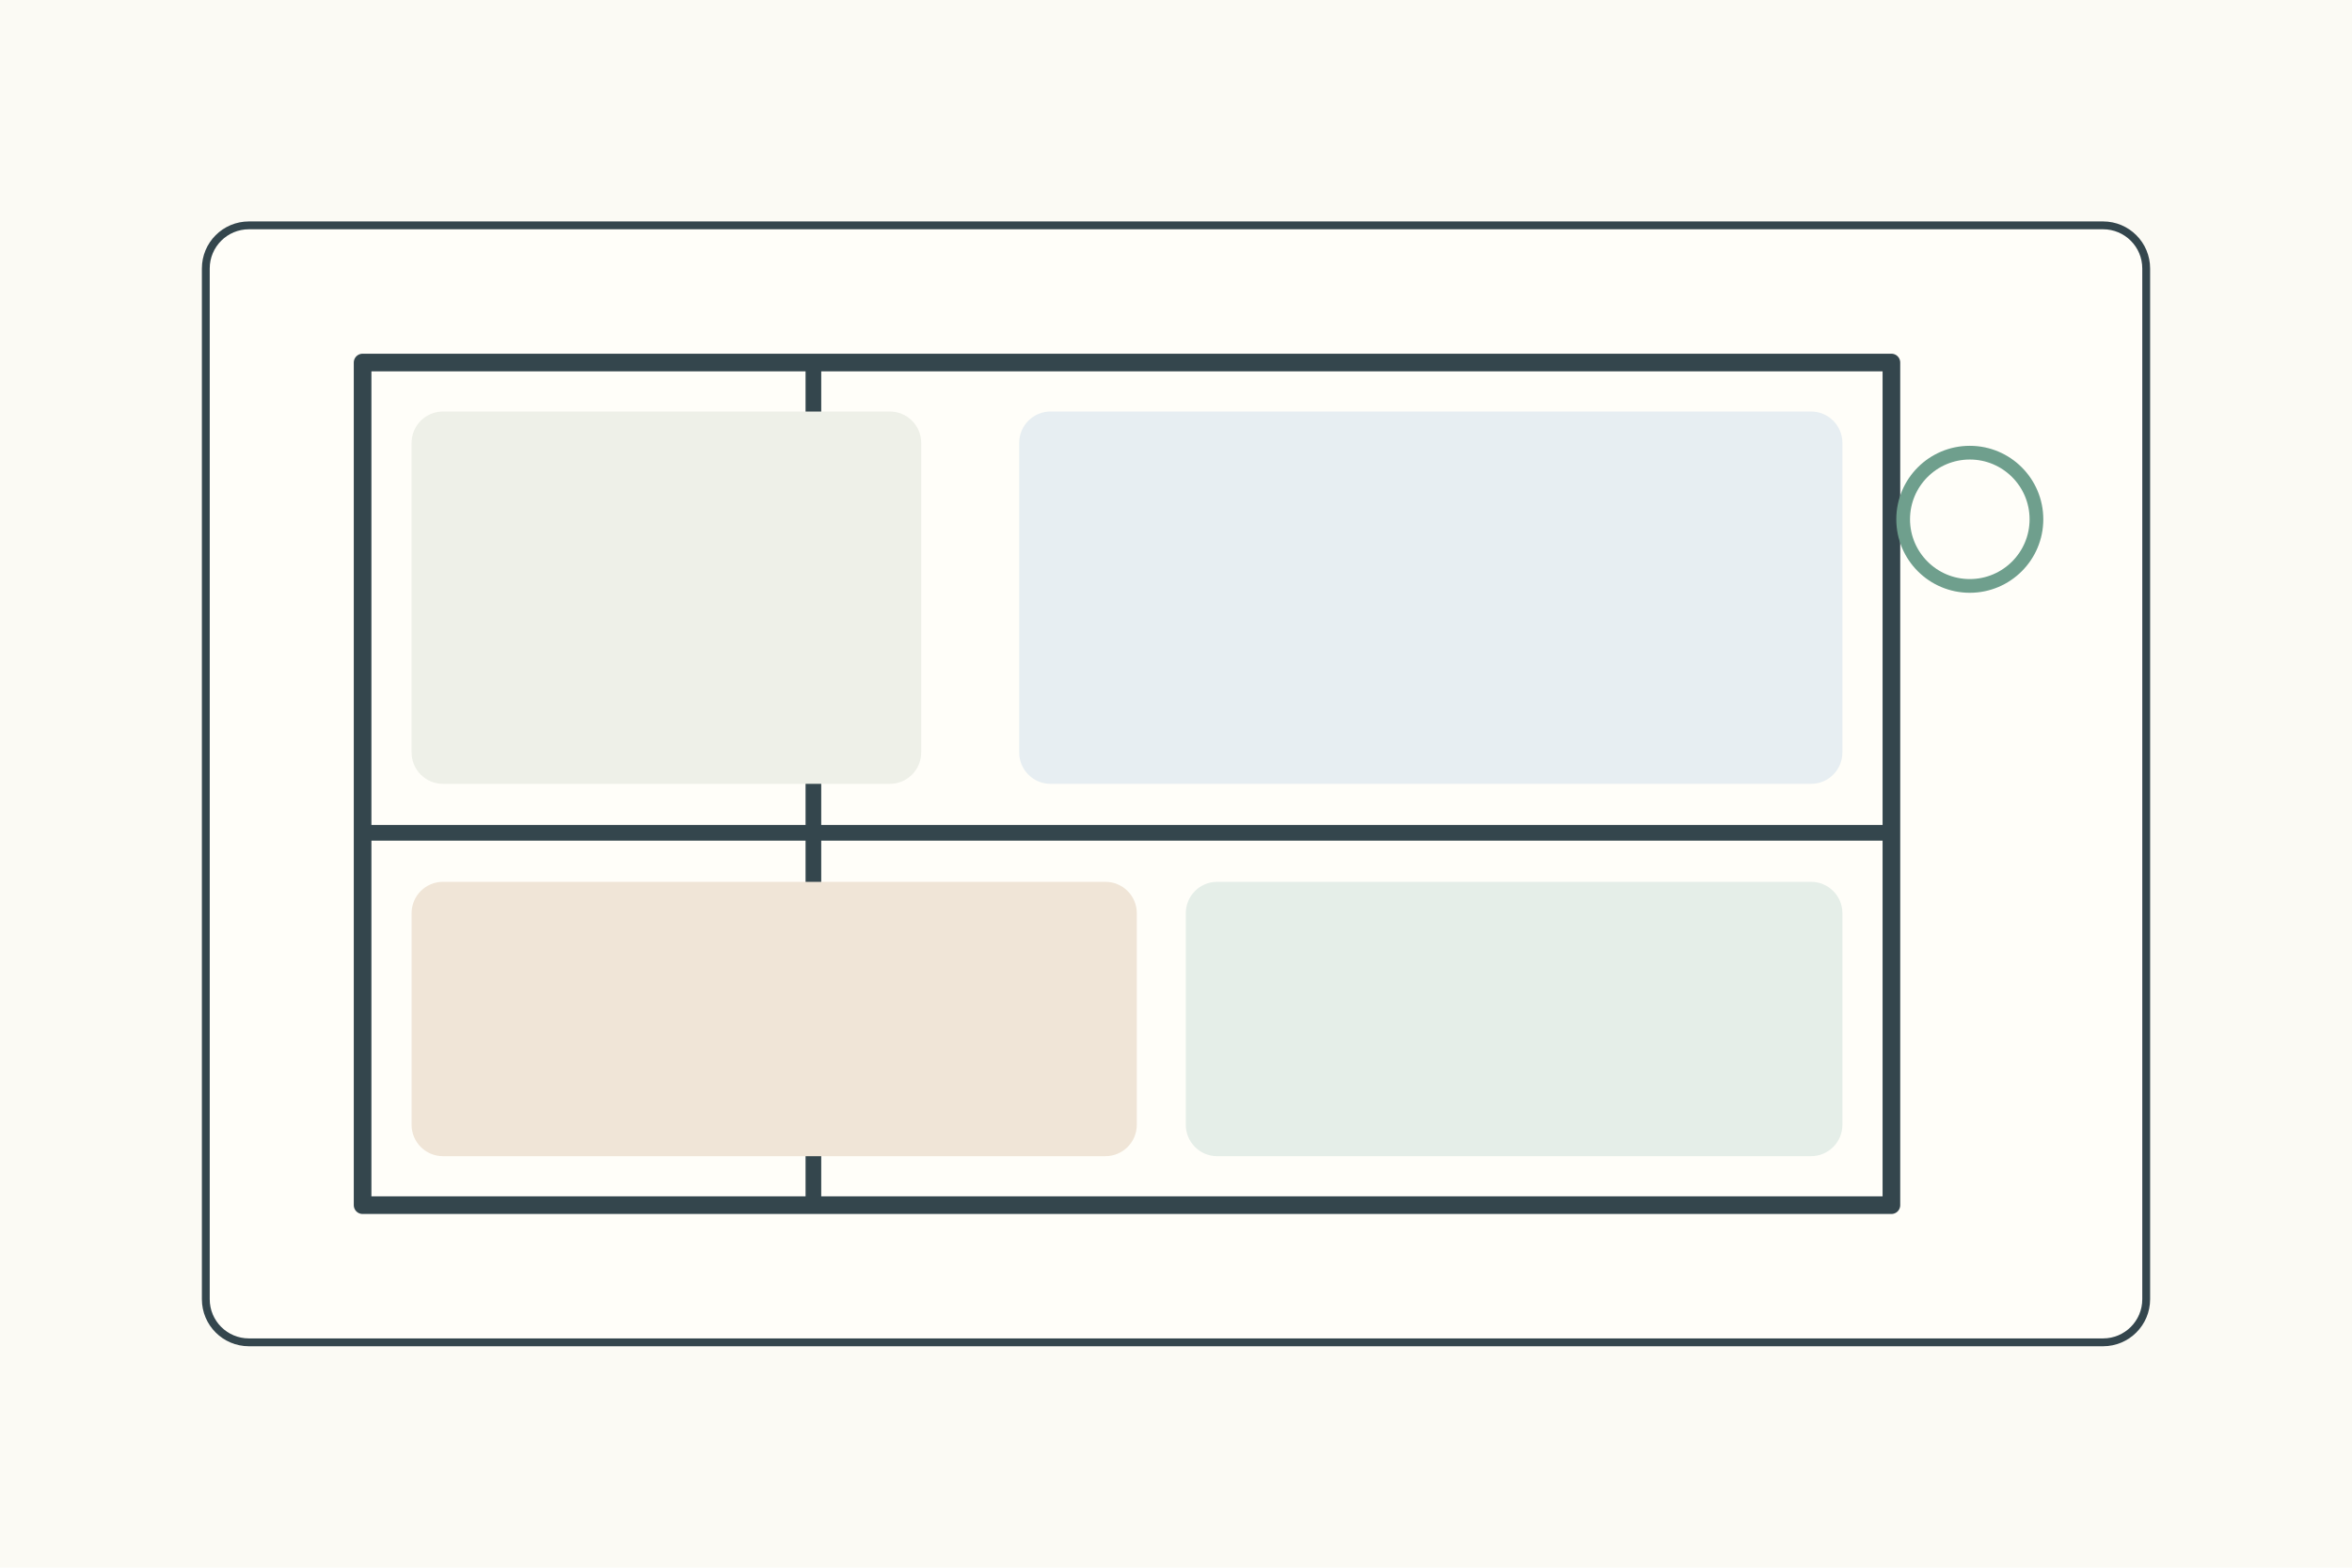
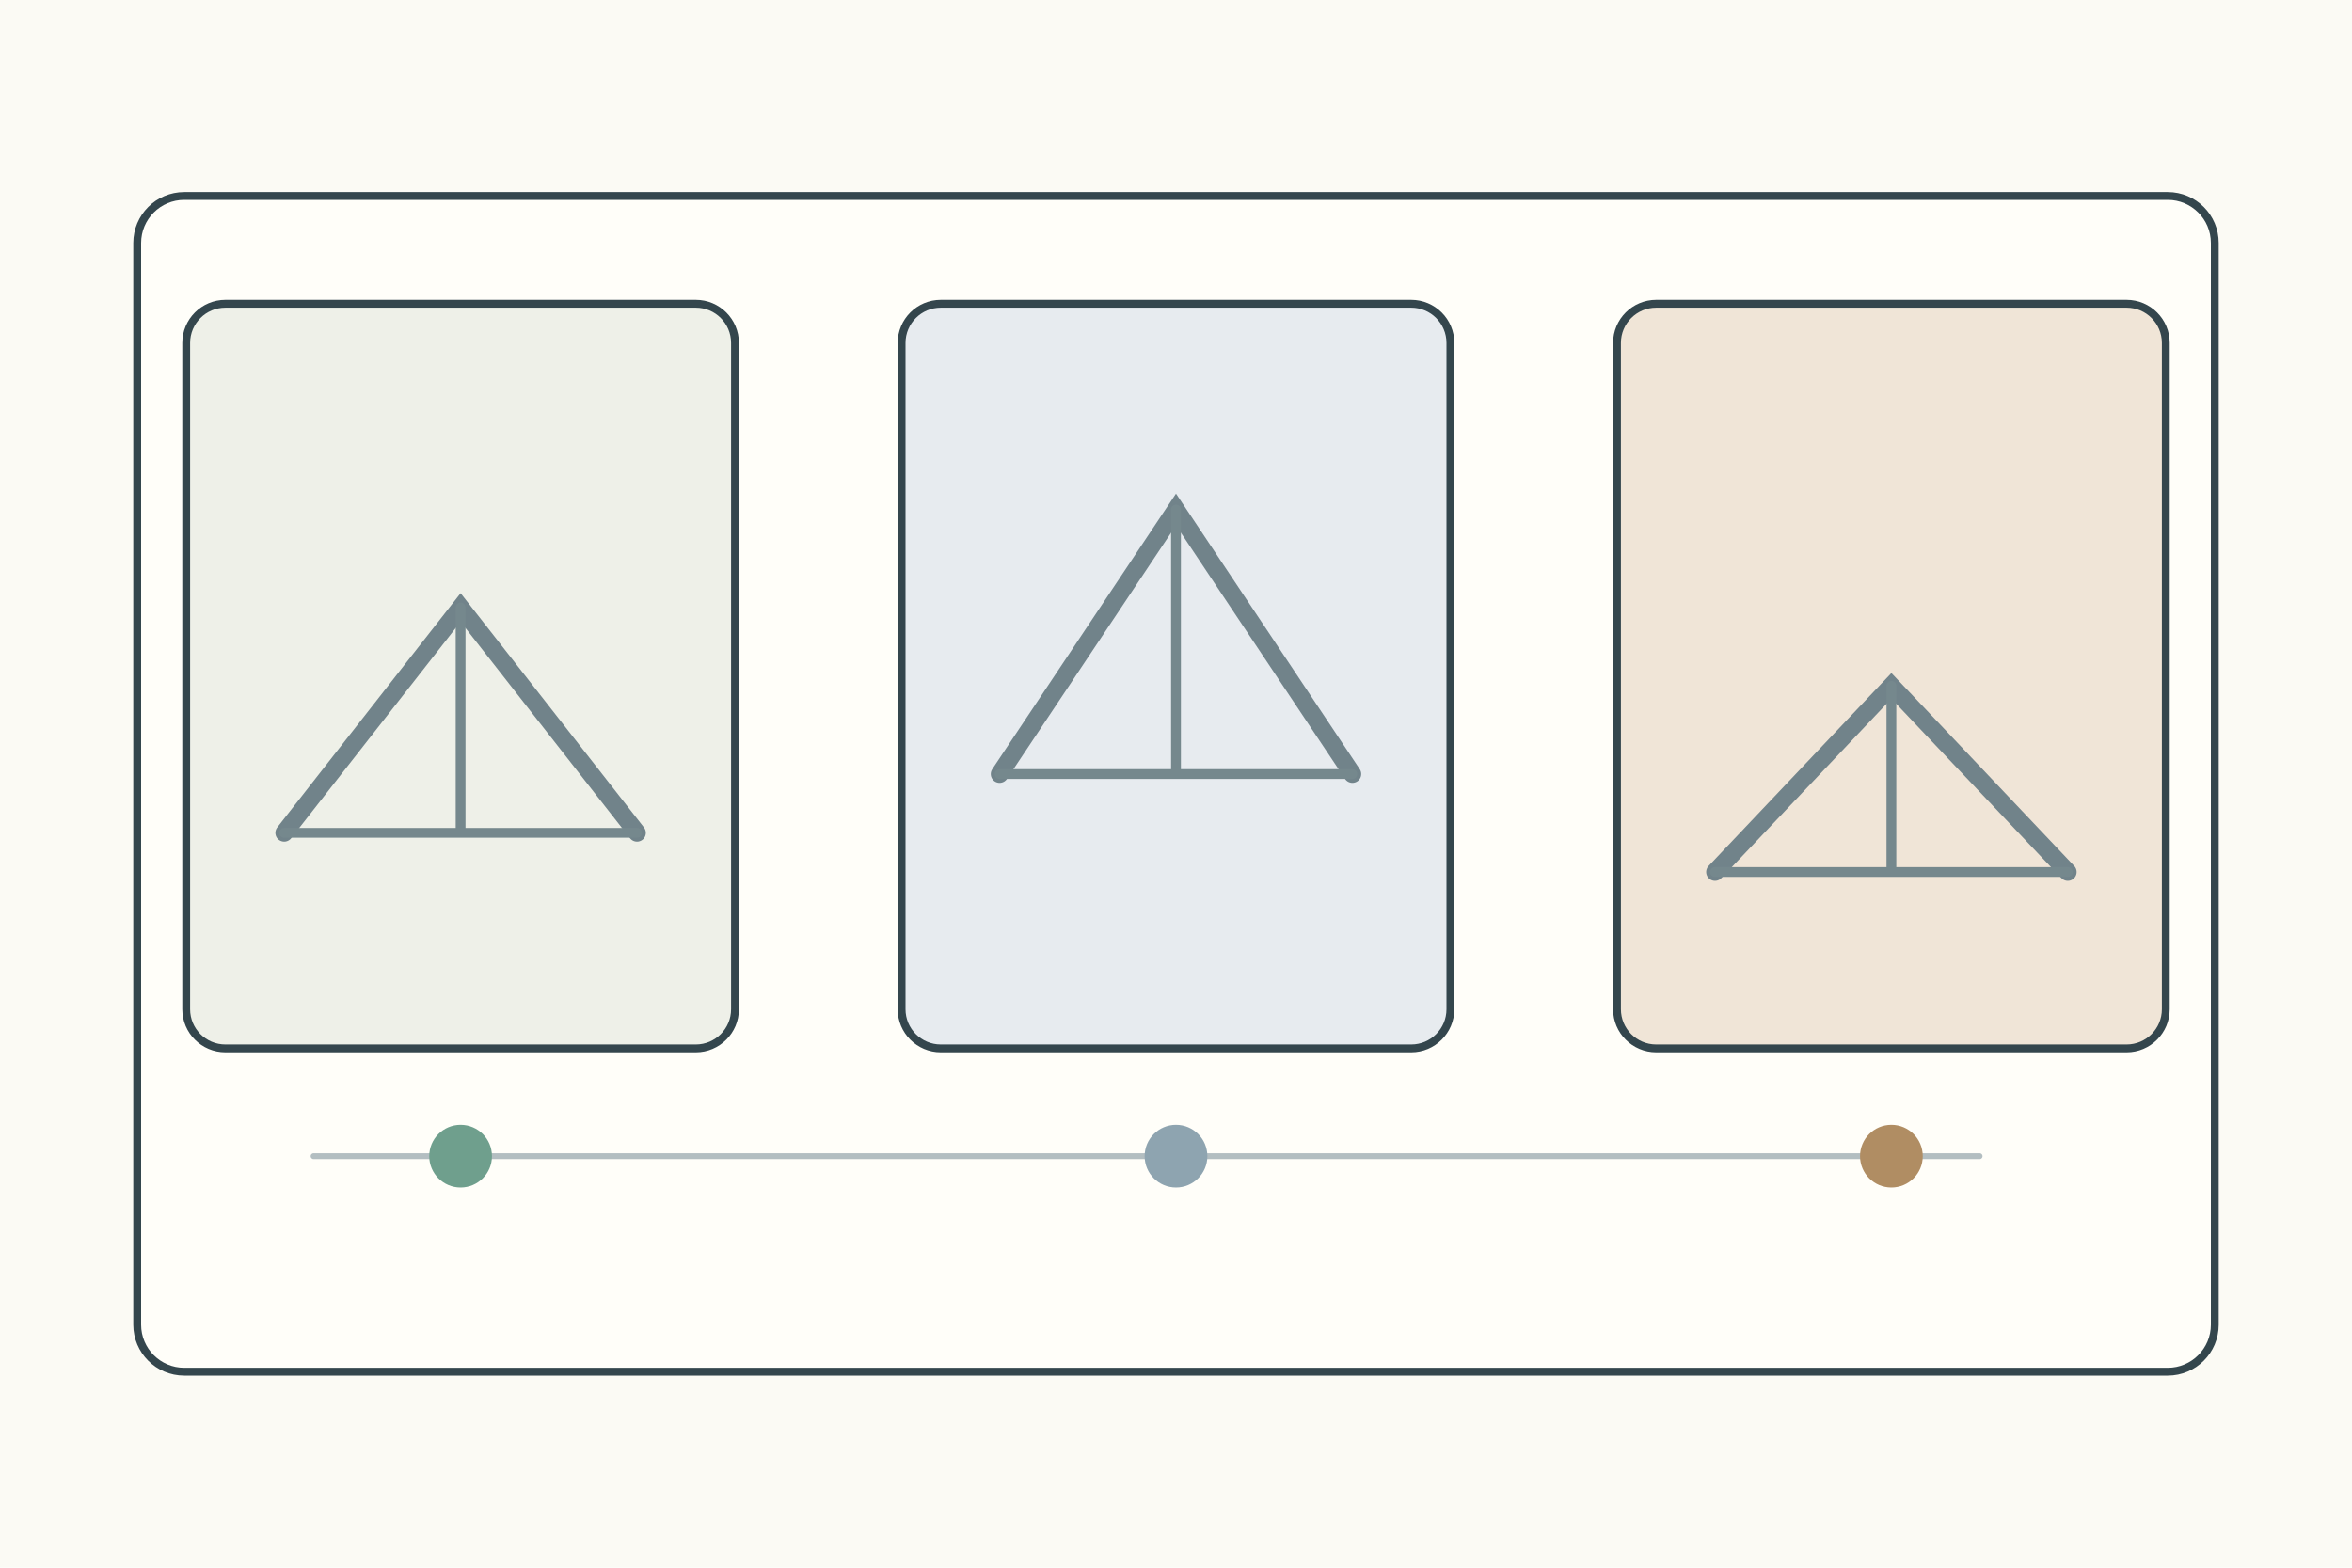
<svg xmlns="http://www.w3.org/2000/svg" width="1200" height="800">
  <rect width="1200" height="800" fill="#fbfaf4" />
-   <g stroke="#34464d" stroke-width="4" fill="none" stroke-linecap="round" stroke-linejoin="round">
-     <g transform="translate(105 115)">
-       <rect width="990" height="570" rx="22" fill="#fffef9" />
-       <rect x="80" y="70" width="780" height="430" fill="#fffef9" stroke-width="9" />
-       <path d="M310 70v430M80 310h780" stroke-width="8" />
-       <rect x="105" y="95" width="260" height="190" rx="16" fill="#eef0e8" stroke="none" />
-       <rect x="415" y="95" width="420" height="190" rx="16" fill="#e7eef2" stroke="none" />
-       <rect x="105" y="335" width="370" height="140" rx="16" fill="#f0e5d7" stroke="none" />
-       <rect x="500" y="335" width="335" height="140" rx="16" fill="#e5eee8" stroke="none" />
-       <circle cx="900" cy="150" r="34" fill="none" stroke="#6f9f8d" stroke-width="7" />
+   <g stroke="#34464d" stroke-width="4" fill="none" stroke-linecap="round">
+     <rect x="70" y="100" width="1060" height="600" rx="24" fill="#fffef9" />
+     <g transform="translate(95 155)">
+       <rect width="280" height="380" rx="20" fill="#eef0e8" />
+       <path d="M50 270L140 155l90 115" stroke="#71838a" stroke-width="9" />
+       <path d="M50 270h180M140 155v115" stroke="#75888d" stroke-width="5" />
    </g>
+     <g transform="translate(460 155)">
+       <rect width="280" height="380" rx="20" fill="#e7ebef" />
+       <path d="M50 240L140 105l90 135" stroke="#71838a" stroke-width="9" />
+       <path d="M50 240h180M140 105v135" stroke="#75888d" stroke-width="5" />
+     </g>
+     <g transform="translate(825 155)">
+       <rect width="280" height="380" rx="20" fill="#f0e5d7" />
+       <path d="M50 290L140 195l90 95" stroke="#71838a" stroke-width="9" />
+       <path d="M50 290h180M140 195v95" stroke="#75888d" stroke-width="5" />
+     </g>
+     <path d="M160 590h850" stroke="#b3bec1" stroke-width="3" />
+     <circle cx="235" cy="590" r="16" fill="#6f9f8d" stroke="none" />
+     <circle cx="600" cy="590" r="16" fill="#8ea4b0" stroke="none" />
+     <circle cx="965" cy="590" r="16" fill="#b08d63" stroke="none" />
  </g>
</svg>
